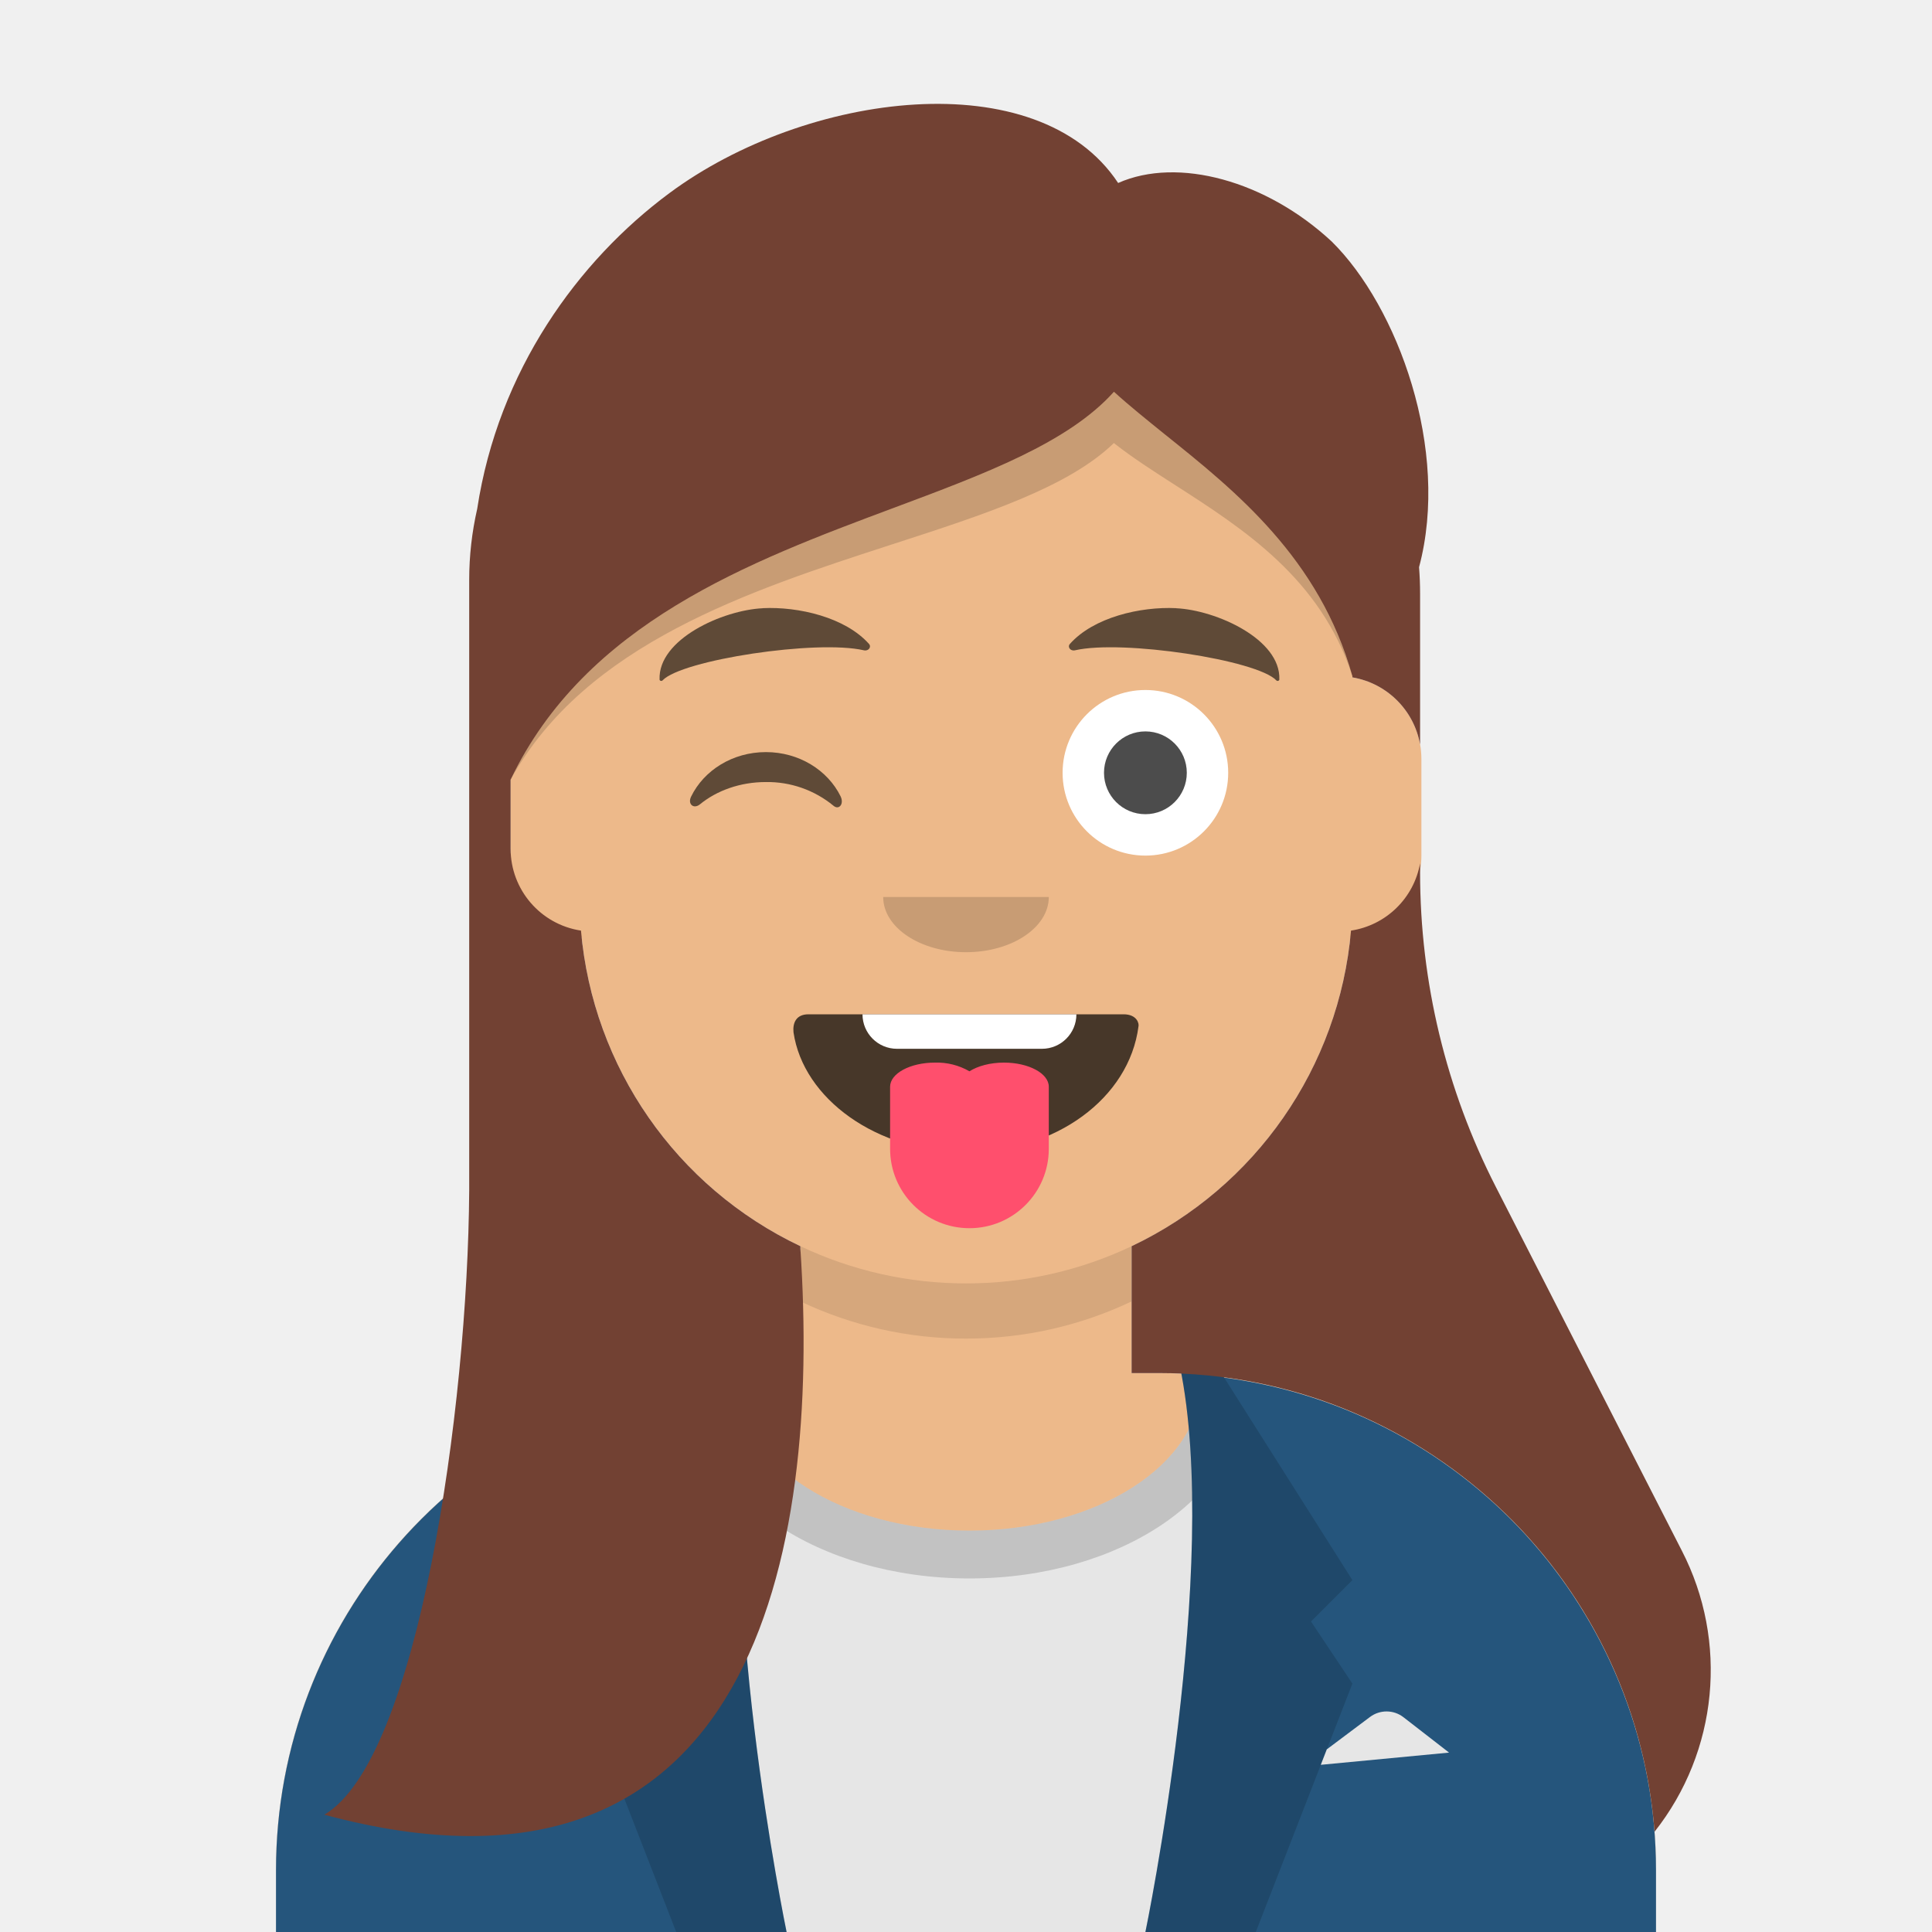
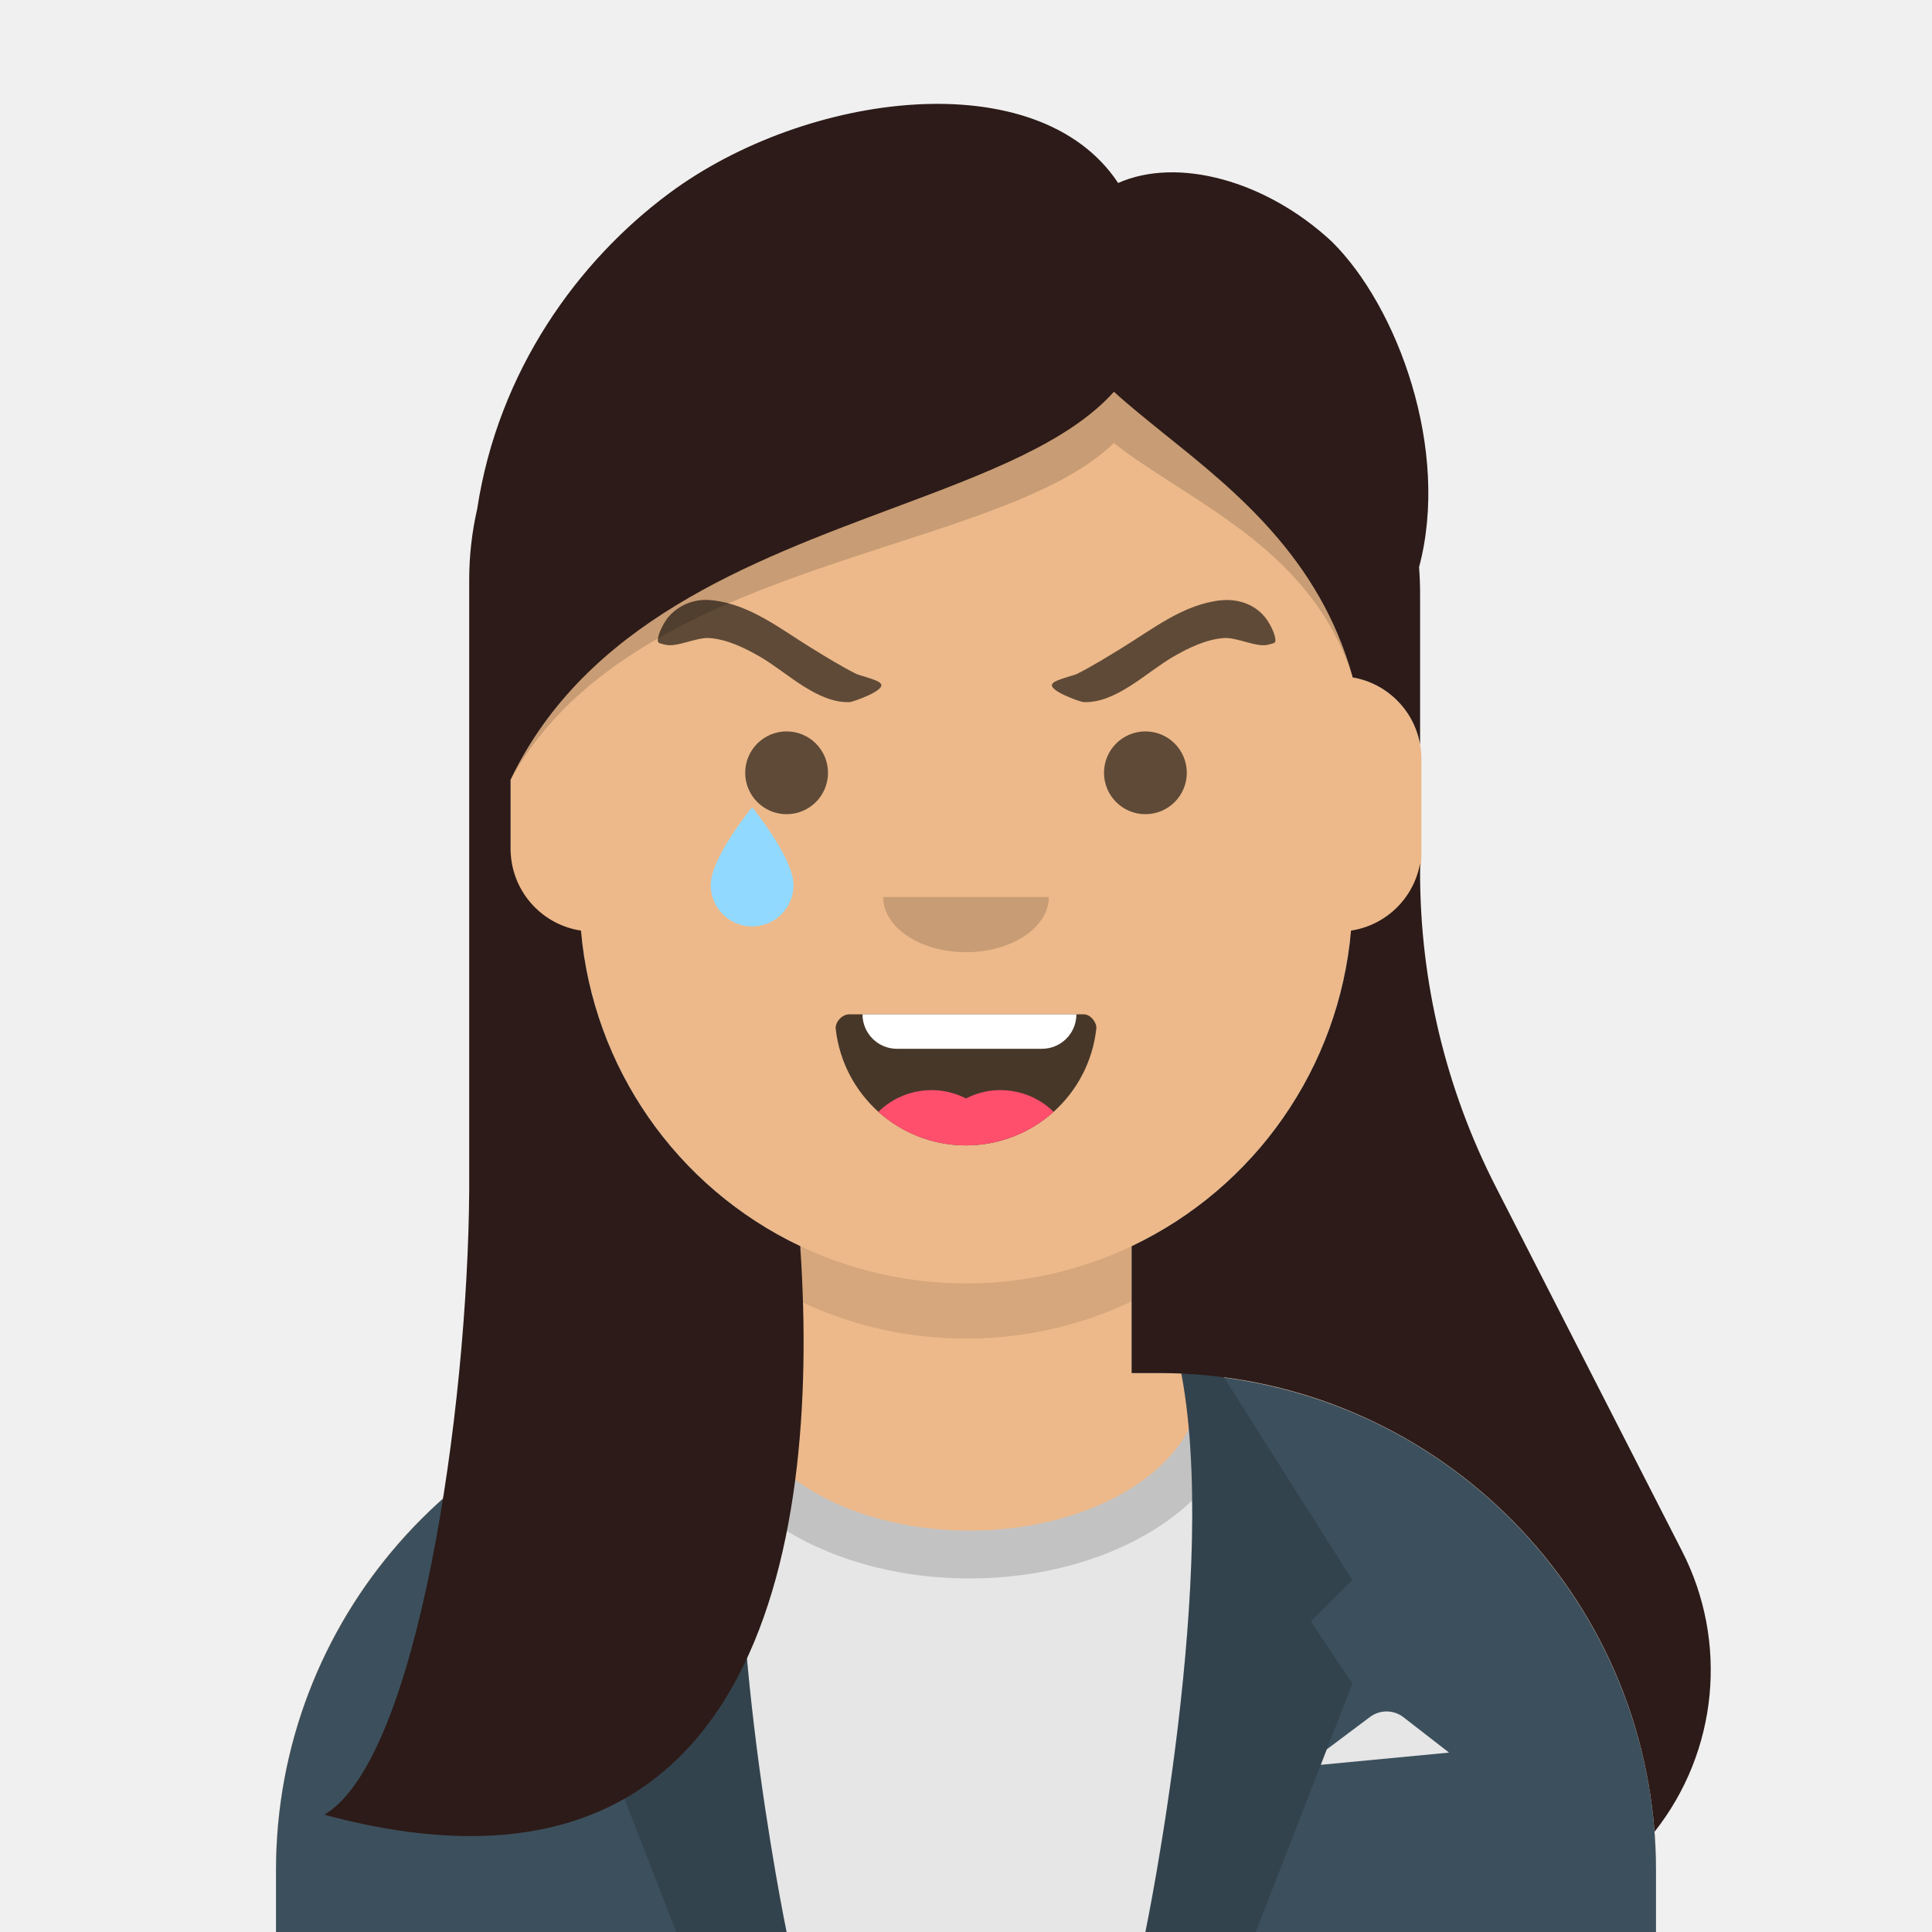
<svg xmlns="http://www.w3.org/2000/svg" viewBox="0 0 280 280" fill="none" shape-rendering="auto">
  <mask id="viewboxMask">
    <rect width="280" height="280" rx="0" ry="0" x="0" y="0" fill="#fff" />
  </mask>
  <g mask="url(#viewboxMask)">
    <g transform="translate(8)">
      <path d="M132 36a56 56 0 0 0-56 56v6.17A12 12 0 0 0 66 110v14a12 12 0 0 0 10.3 11.88 56.04 56.04 0 0 0 31.7 44.73v18.4h-4a72 72 0 0 0-72 72v9h200v-9a72 72 0 0 0-72-72h-4v-18.39a56.04 56.04 0 0 0 31.7-44.73A12 12 0 0 0 198 124v-14a12 12 0 0 0-10-11.83V92a56 56 0 0 0-56-56Z" fill="#edb98a" />
      <path d="M108 180.61v8a55.79 55.79 0 0 0 24 5.39c8.59 0 16.73-1.93 24-5.39v-8a55.79 55.79 0 0 1-24 5.39 55.79 55.79 0 0 1-24-5.39Z" fill="#000" fill-opacity=".1" />
      <g transform="translate(0 170)">
        <path d="M132.5 51.83c18.5 0 33.5-9.62 33.5-21.48 0-.36-.01-.7-.04-1.06A72 72 0 0 1 232 101.04V110H32v-8.95a72 72 0 0 1 67.05-71.83c-.03.37-.05.75-.05 1.13 0 11.86 15 21.48 33.5 21.48Z" fill="#E6E6E6" />
        <path d="M132.5 58.76c21.89 0 39.63-12.05 39.63-26.91 0-.6-.02-1.2-.08-1.8-2-.33-4.03-.59-6.1-.76.04.35.05.7.05 1.06 0 11.86-15 21.48-33.5 21.48S99 42.2 99 30.35c0-.38.02-.76.05-1.13-2.06.14-4.08.36-6.08.67-.07.65-.1 1.3-.1 1.96 0 14.86 17.74 26.91 39.63 26.91Z" fill="#000" fill-opacity=".16" />
-         <path d="M100.78 29.12 101 28c-2.96.05-6 1-6 1l-.42.66A72.01 72.01 0 0 0 32 101.06V110h74s-10.7-51.56-5.24-80.8l.02-.08ZM158 110s11-53 5-82c2.96.05 6 1 6 1l.42.66a72.01 72.01 0 0 1 62.58 71.4V110h-74Z" fill="#25557c" />
+         <path d="M100.78 29.12 101 28c-2.96.05-6 1-6 1l-.42.66A72.01 72.01 0 0 0 32 101.06V110h74s-10.7-51.56-5.24-80.8l.02-.08ZM158 110s11-53 5-82c2.96.05 6 1 6 1l.42.66a72.01 72.01 0 0 1 62.58 71.4V110h-74Z" fill="#3c4f5c" />
        <path d="M101 28c-6 29 5 82 5 82H90L76 74l6-9-6-6 19-30s3.04-.95 6-1ZM163 28c6 29-5 82-5 82h16l14-36-6-9 6-6-19-30s-3.04-.95-6-1Z" fill-rule="evenodd" clip-rule="evenodd" fill="#000" fill-opacity=".15" />
        <path d="m183.42 85.77.87-2.24 6.27-4.7a4 4 0 0 1 4.85.05l6.6 5.12-18.59 1.77Z" fill="#E6E6E6" />
      </g>
      <g transform="translate(78 134)">
-         <path fill-rule="evenodd" clip-rule="evenodd" d="M29 15.6C30.41 25.24 41.06 33 54 33c12.97 0 23.65-7.82 25-18.26.1-.4-.22-1.74-2.17-1.74H31.17c-1.79 0-2.3 1.24-2.17 2.6Z" fill="#000" fill-opacity=".7" />
+         <path fill-rule="evenodd" clip-rule="evenodd" d="M35.12 15.13a19 19 0 0 0 37.77-.09c.08-.77-.77-2.04-1.85-2.04H37.1C36 13 35 14.18 35.12 15.13Z" fill="#000" fill-opacity=".7" />
        <path d="M70 13H39a5 5 0 0 0 5 5h21a5 5 0 0 0 5-5Z" fill="#fff" />
-         <path d="M43 23.5a1.88 1.88 0 0 0 0 .13v8.87a11.5 11.5 0 1 0 23 0v-8.87a1.62 1.62 0 0 0 0-.13c0-1.93-2.91-3.5-6.5-3.5-2.01 0-3.8.5-5 1.26a9.45 9.45 0 0 0-5-1.26c-3.59 0-6.5 1.57-6.5 3.5Z" fill="#FF4F6D" />
+         <path d="M66.7 27.14A10.96 10.96 0 0 0 54 25.2a10.95 10.95 0 0 0-12.7 1.94A18.93 18.93 0 0 0 54 32c4.88 0 9.33-1.84 12.7-4.86Z" fill="#FF4F6D" />
      </g>
      <g transform="translate(104 122)">
        <path fill-rule="evenodd" clip-rule="evenodd" d="M16 8c0 4.42 5.37 8 12 8s12-3.58 12-8" fill="#000" fill-opacity=".16" />
      </g>
      <g transform="translate(76 90)">
-         <circle cx="82" cy="22" r="12" fill="#fff" />
-         <circle cx="82" cy="22" r="6" fill="#000" fill-opacity=".7" />
-         <path fill-rule="evenodd" clip-rule="evenodd" d="M16.16 25.45c1.85-3.8 6-6.45 10.84-6.45 4.81 0 8.96 2.63 10.82 6.4.55 1.13-.24 2.05-1.03 1.37a15.05 15.05 0 0 0-9.8-3.43c-3.73 0-7.12 1.24-9.55 3.23-.9.73-1.82-.01-1.28-1.12Z" fill="#000" fill-opacity=".6" />
+         <path d="M25 27s-6 7.27-6 11.27a6 6 0 1 0 12 0c0-4-6-11.27-6-11.27Z" fill="#92D9FF" />
+         <path d="M36 22a6 6 0 1 1-12 0 6 6 0 0 1 12 0ZM88 22a6 6 0 1 1-12 0 6 6 0 0 1 12 0Z" fill="#000" fill-opacity=".6" />
      </g>
      <g transform="translate(76 82)">
-         <path d="M26.55 6.15c-5.8.27-15.2 4.49-14.96 10.34.01.18.3.27.43.12 2.76-2.96 22.32-5.95 29.2-4.36.64.14 1.12-.48.72-.93-3.43-3.85-10.2-5.43-15.4-5.18ZM86.45 6.15c5.8.27 15.2 4.49 14.96 10.34-.01.18-.3.27-.43.12-2.76-2.96-22.32-5.95-29.2-4.36-.64.14-1.12-.48-.72-.93 3.43-3.85 10.2-5.43 15.4-5.18Z" fill-rule="evenodd" clip-rule="evenodd" fill="#000" fill-opacity=".6" />
+         <path d="M44.1 17.12ZM19.27 5.01a7.16 7.16 0 0 0-6.42 2.43c-.6.73-1.56 2.48-1.51 3.42.02.35.22.37 1.12.59 1.65.39 4.5-1.12 6.36-.98 2.58.2 5.04 1.4 7.28 2.68 3.84 2.2 8.35 6.84 13.1 6.6.35-.02 5.41-1.74 4.4-2.72-.31-.49-3.03-1.13-3.5-1.36-2.17-1.09-4.37-2.45-6.44-3.72C29.14 9.18 24.72 5.6 19.28 5ZM68.03 17.12ZM92.91 5.01c2.36-.27 4.85.5 6.42 2.43.6.73 1.56 2.48 1.51 3.42-.02.35-.22.37-1.12.59-1.65.39-4.5-1.12-6.36-.98-2.58.2-5.04 1.4-7.28 2.68-3.84 2.2-8.35 6.84-13.1 6.6-.35-.02-5.41-1.74-4.4-2.72.31-.49 3.03-1.13 3.5-1.36 2.17-1.09 4.36-2.45 6.44-3.72C83.05 9.18 87.46 5.6 92.91 5Z" fill-rule="evenodd" clip-rule="evenodd" fill="#000" fill-opacity=".6" />
      </g>
      <g transform="translate(-1)">
-         <path d="M67 113c10.86-22.7 34.67-31.6 55.44-39.36 13.32-4.97 25.39-9.48 32-16.86 2.22 2.02 4.75 4.05 7.41 6.2C172.06 71.16 184.21 80.91 189 98v.17a12 12 0 0 1 9.81 9.72V86.04c0-1.3-.05-2.57-.15-3.84 4.54-17-3.1-37.78-12.66-47.2-9.48-8.82-22.3-12.32-30.95-8.48C143.45 8.98 109.9 13.24 90 28c-13.22 9.8-24.79 25.72-27.84 45.75A46.18 46.18 0 0 0 61 84.05v88.5c-.2 31.5-7.4 82.49-21 90.45 62.36 16.8 71.93-38.15 69-82v-.39a56.03 56.03 0 0 1-31.8-45.74A12 12 0 0 1 67 123v-10ZM157 180.61a56.03 56.03 0 0 0 31.8-45.74 12 12 0 0 0 10.01-9.76v1.36A100 100 0 0 0 209.78 172l26.95 52.71a37.79 37.79 0 0 1-3.94 40.76A72 72 0 0 0 161 199h-4v-18.39Z" fill="#724133" />
+         <path d="M67 113c10.86-22.7 34.67-31.6 55.44-39.36 13.32-4.97 25.39-9.48 32-16.86 2.22 2.02 4.75 4.05 7.41 6.2C172.06 71.16 184.21 80.91 189 98v.17a12 12 0 0 1 9.81 9.72V86.04c0-1.3-.05-2.57-.15-3.84 4.54-17-3.1-37.78-12.66-47.2-9.48-8.82-22.3-12.32-30.95-8.48C143.45 8.98 109.9 13.24 90 28c-13.22 9.8-24.79 25.72-27.84 45.75A46.18 46.18 0 0 0 61 84.05v88.5c-.2 31.5-7.4 82.49-21 90.45 62.36 16.8 71.93-38.15 69-82v-.39a56.03 56.03 0 0 1-31.8-45.74A12 12 0 0 1 67 123v-10ZM157 180.61a56.03 56.03 0 0 0 31.8-45.74 12 12 0 0 0 10.01-9.76v1.36A100 100 0 0 0 209.78 172l26.95 52.71a37.79 37.79 0 0 1-3.94 40.76A72 72 0 0 0 161 199h-4v-18.39Z" fill="#2c1b18" />
        <path d="M67 113c10.86-22.7 34.67-31.6 55.44-39.36 13.32-4.97 25.39-9.48 32-16.86 2.22 2.02 4.75 4.05 7.41 6.2 10.19 8.17 22.3 17.89 27.11 34.9-4.57-14.04-15.75-21.22-25.6-27.55-3.21-2.06-6.28-4.03-8.93-6.12-6.6 6.4-18.67 10.32-32 14.64C101.68 85.58 77.87 93.3 67 113Z" fill="#000" fill-opacity=".16" />
      </g>
      <g transform="translate(49 72)" />
      <g transform="translate(62 42)" />
    </g>
  </g>
</svg>
